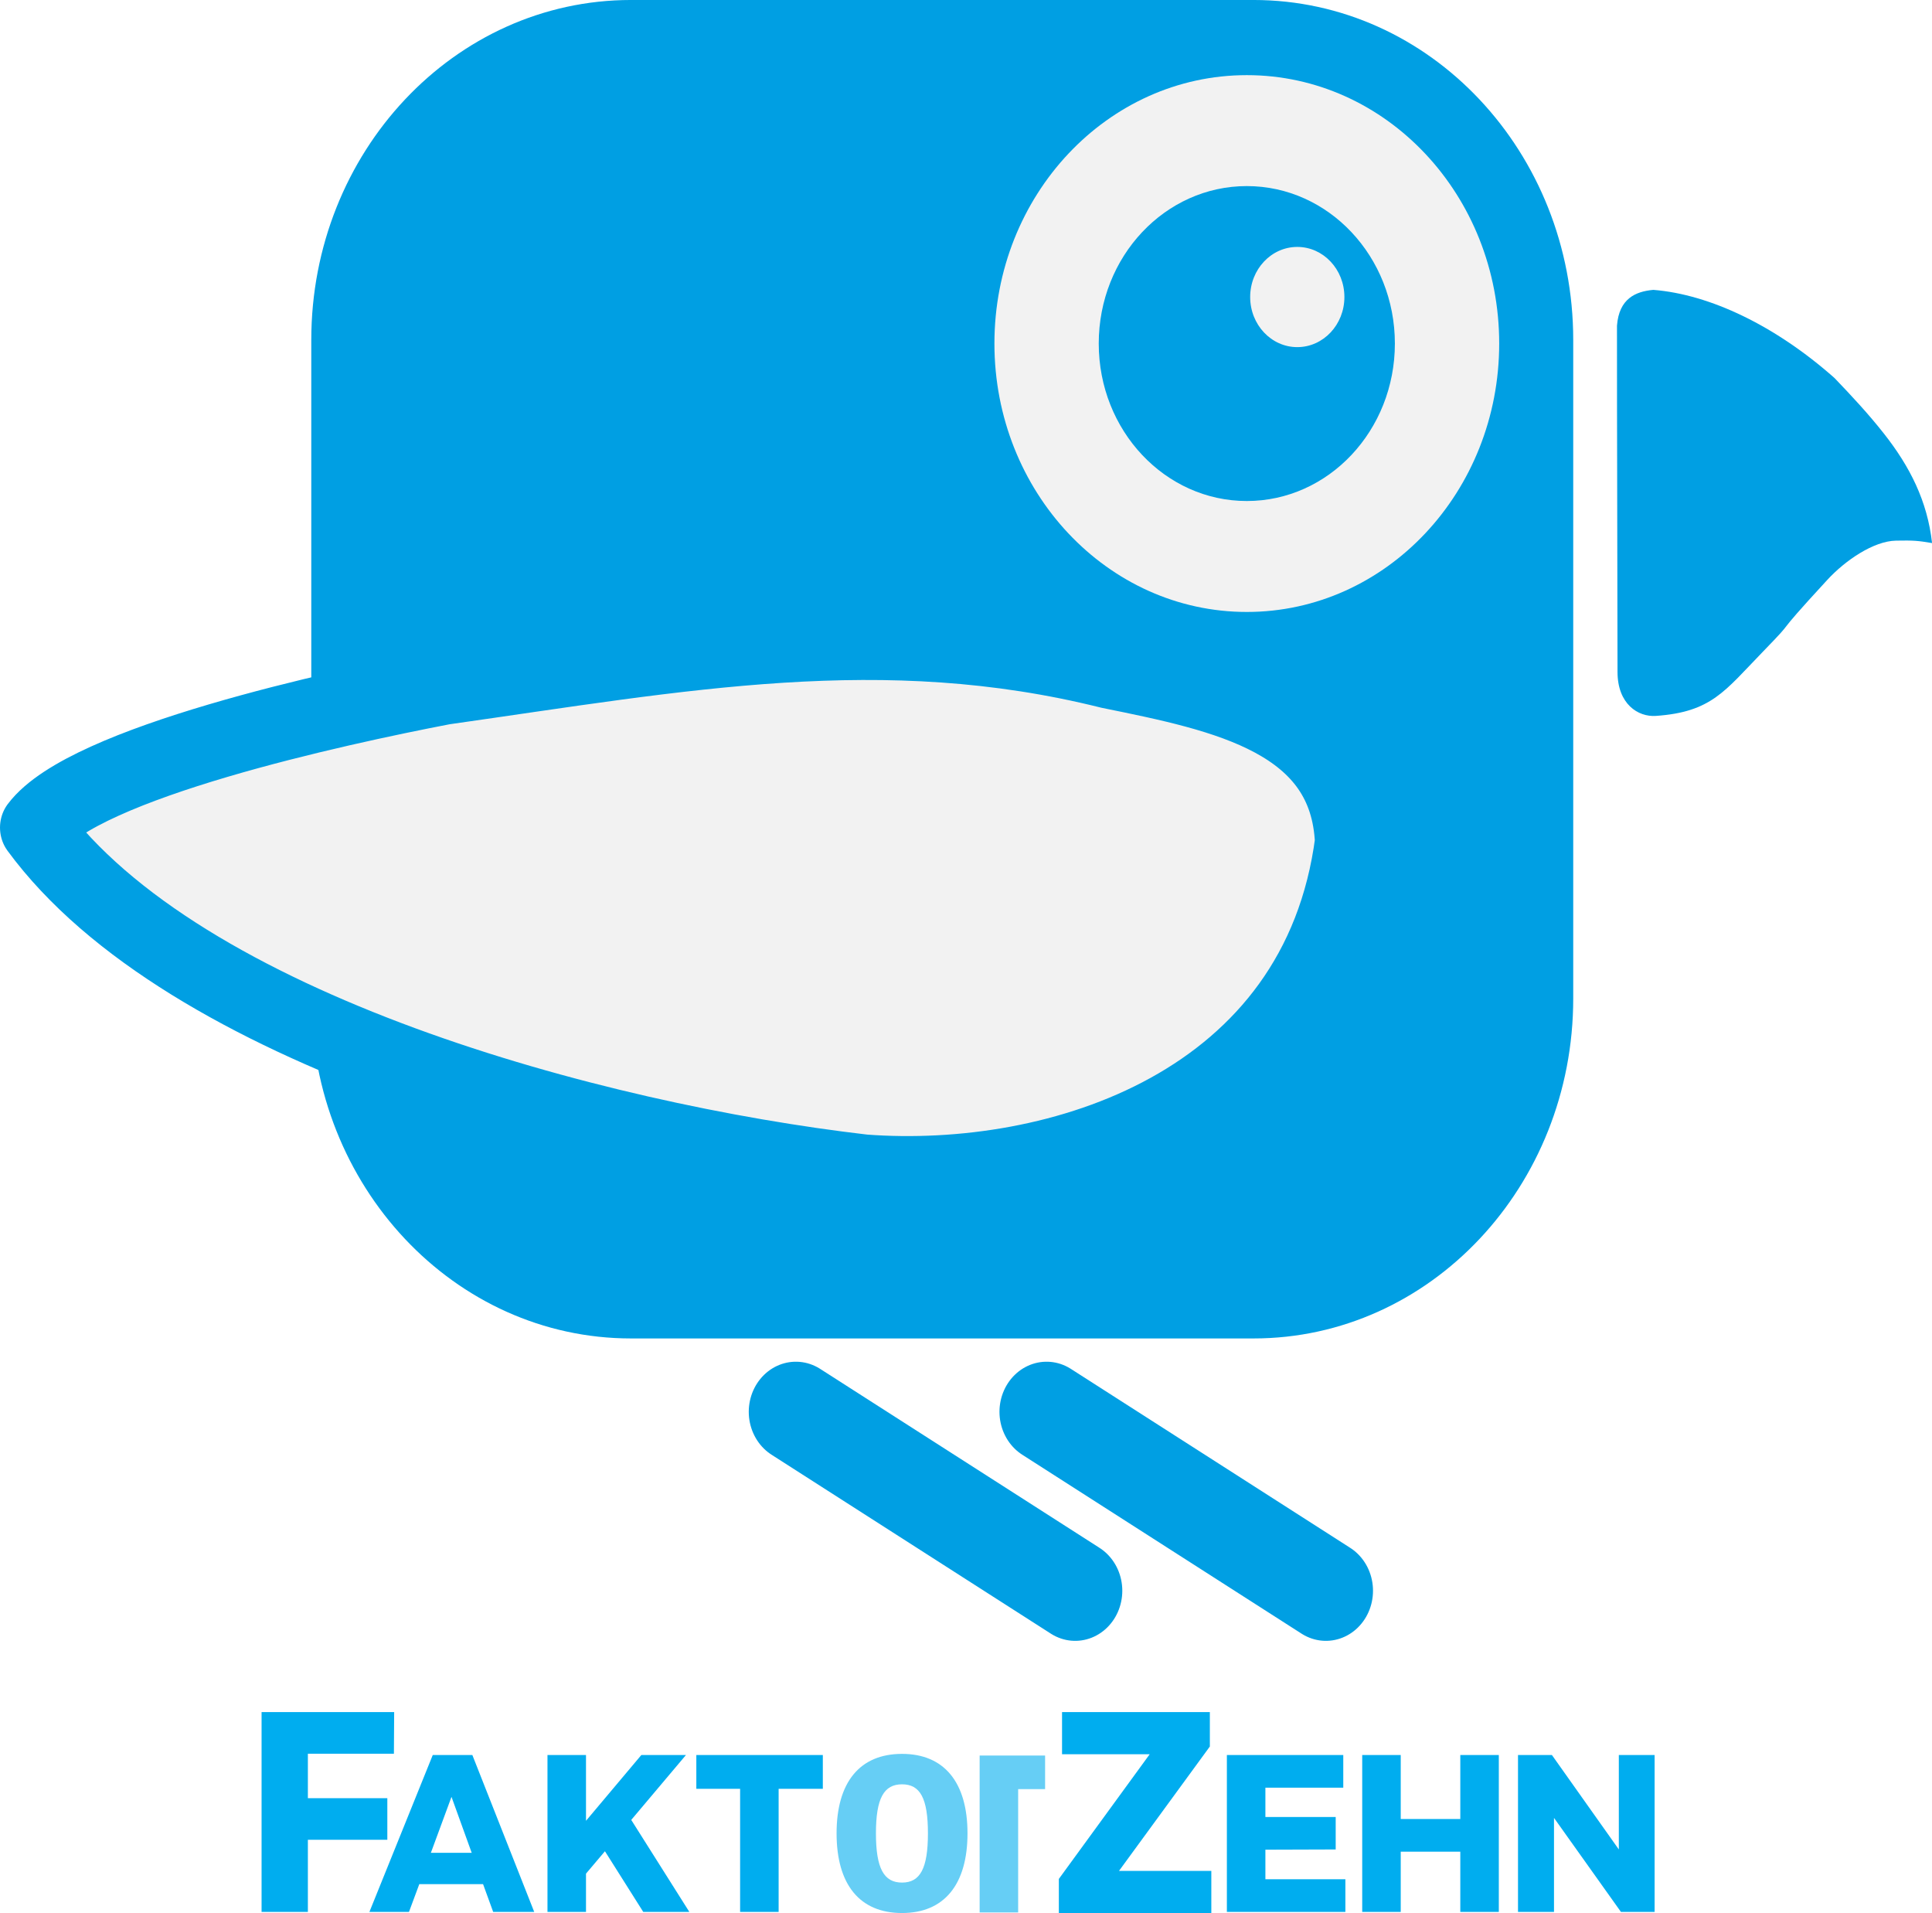
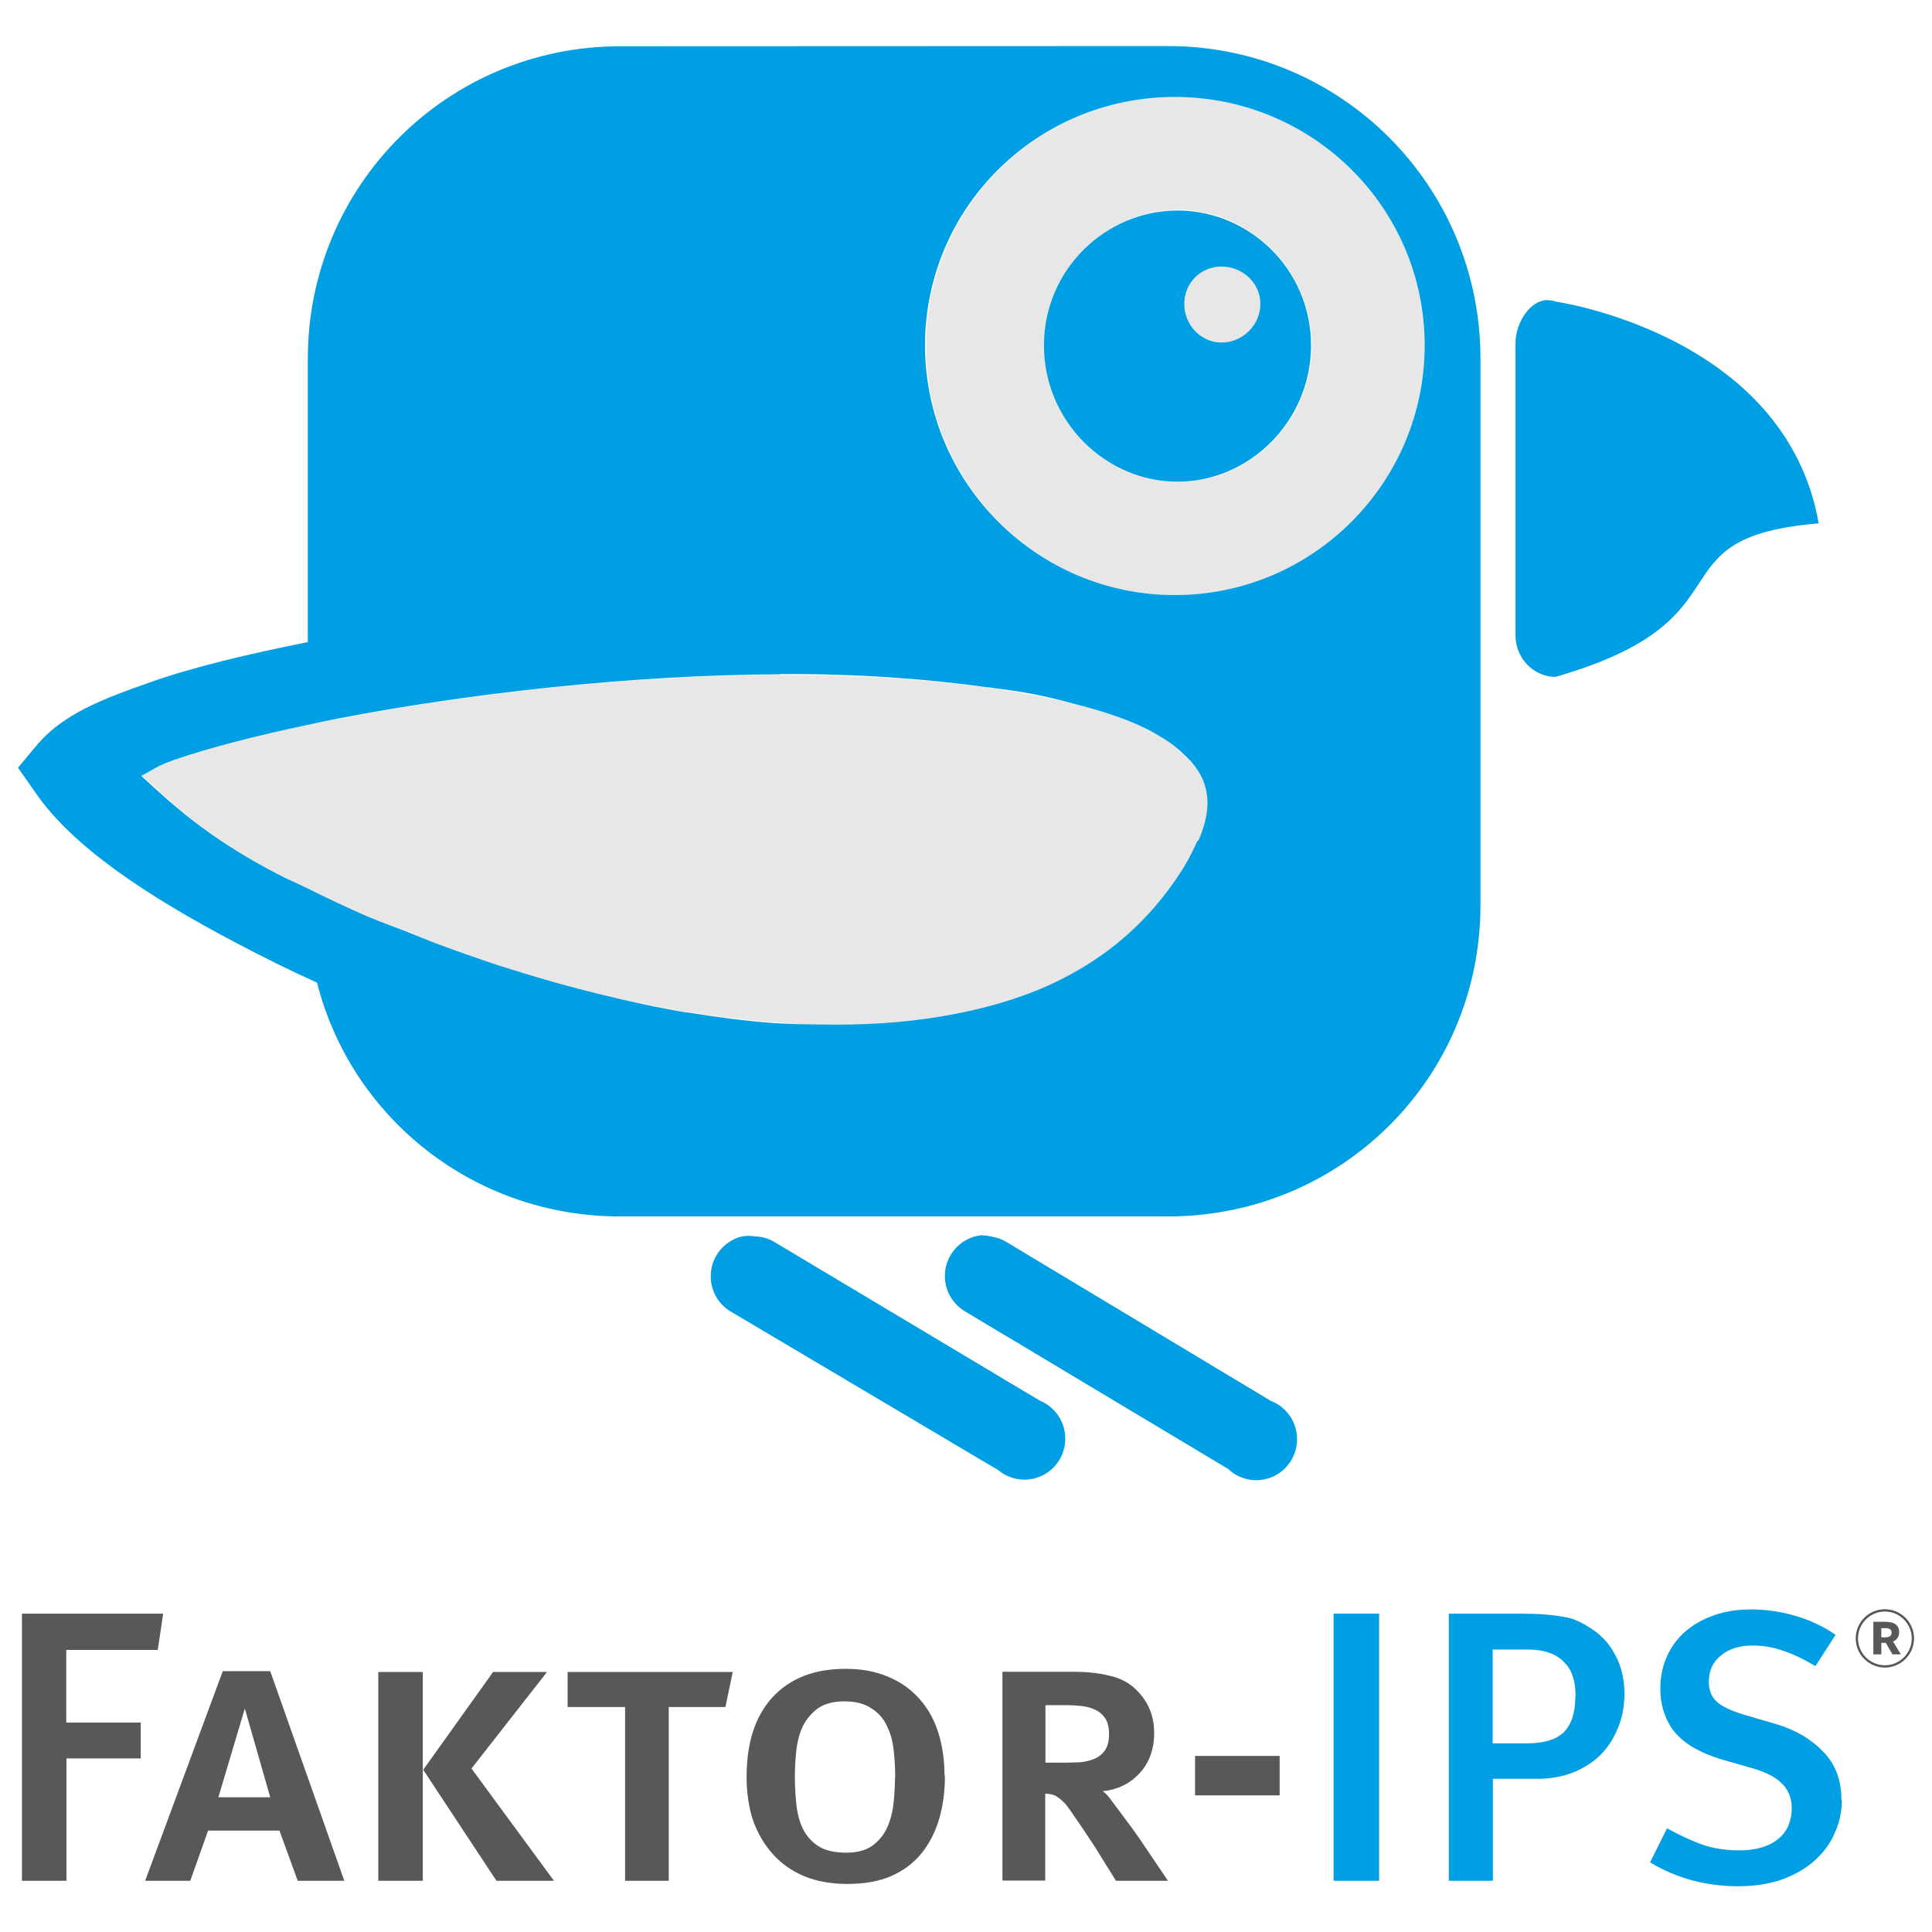
- <svg xmlns="http://www.w3.org/2000/svg" width="10.69mm" height="10.583mm" viewBox="0 0 10.69 10.583" version="1.1" id="svg8">
+ <svg xmlns="http://www.w3.org/2000/svg" width="40" height="40" viewBox="0 0 10.583 10.583" version="1.1" id="svg8">
  <defs id="defs2" />
  <g id="layer1" transform="translate(209.0456,261.2616)">
    <g transform="matrix(1.123576,0,0,1.176147,-209.6415,-599.3716)" id="layer1-3">
-       <g id="layer1-6" style="opacity:1" transform="matrix(0.00663297,0,0,0.00673751,0.3871405,288.1803)">
-         <rect style="fill:#009fe3;fill-opacity:1" id="rect4155" width="936.918" height="934.42" x="252.701" y="-105.053" ry="237.353" />
-         <path style="fill:none;fill-rule:evenodd;stroke:#009fe3;stroke-width:69.957;stroke-linecap:round;stroke-linejoin:miter;stroke-miterlimit:4;stroke-dasharray:none;stroke-opacity:1" d="M 612.478,880.585 819.849,1005.507" id="path4177" />
-         <path id="path4179" d="M 798.612,880.585 1005.983,1005.507" style="fill:none;fill-rule:evenodd;stroke:#009fe3;stroke-width:69.957;stroke-linecap:round;stroke-linejoin:miter;stroke-miterlimit:4;stroke-dasharray:none;stroke-opacity:1" />
-         <path style="fill:#009fe3;fill-opacity:1;fill-rule:evenodd;stroke:none;stroke-width:1px;stroke-linecap:butt;stroke-linejoin:miter;stroke-opacity:1" d="m 1222.099,122.305 c 0,97.835 0.226,97.36 0.403,241.815 0.028,22.417 15.334,31.498 28.473,30.634 41.283,-2.715 51.062,-17.316 79.13,-44.502 29.038,-28.127 2.975,-4.408 48.19,-50.505 13.322,-13.582 34.302,-27.058 50.937,-27.353 13.286,-0.236 16.248,0.037 26.798,1.692 -3.485,-29.432 -16.53,-53.489 -35.752,-76.438 -11.595,-13.843 -23.837,-26.187 -36.675,-38.78 -43.779,-36.482 -92.447,-58.394 -134.506,-61.548 -13.247,1.1 -25.45,6.129 -26.999,24.985 z" id="path4171" />
-         <circle r="187.384" cy="134.798" cx="947.27" id="circle4163" style="fill:#f2f2f2;fill-opacity:1" />
-         <circle r="109.932" cy="134.798" cx="947.27" id="circle4165" style="fill:#009fe3;fill-opacity:1" />
-         <circle style="fill:#f2f2f2;fill-opacity:1" id="path4161" cx="984.747" cy="102.318" r="34.978" />
-         <path style="fill:#f2f2f2;fill-opacity:1;fill-rule:evenodd;stroke:#009fe3;stroke-width:52.467;stroke-linecap:butt;stroke-linejoin:round;stroke-miterlimit:4;stroke-dasharray:none;stroke-opacity:1" d="M 47.828,472.713 C 84.161,427.356 271.863,389.022 351.39,374.649 528.43,351.042 677.199,324.051 844.833,363.406 930.598,379.786 1020.183,396.745 1024.097,482.707 998.717,666.692 806.594,723.34 663.071,713.188 461.654,691.144 157.868,613.683 47.828,472.713 Z" id="path4175" />
+       <path style="fill:#e7e7e7;fill-opacity:1;stroke:none;stroke-width:0.392" d="m 6.261,287.922 c -0.672,0 -1.215,0.52 -1.215,1.161 0,0.641 0.543,1.161 1.215,1.161 0.672,0 1.215,-0.52 1.215,-1.161 0,-0.641 -0.543,-1.161 -1.215,-1.161 z m 0.013,0.527 c 0.35,0 0.652,0.281 0.652,0.634 0,0.354 -0.301,0.634 -0.652,0.634 -0.35,0 -0.652,-0.281 -0.652,-0.634 0,-0.354 0.301,-0.634 0.652,-0.634 z m 0.213,0.263 c -0.102,0 -0.188,0.082 -0.188,0.18 0,0.098 0.086,0.18 0.188,0.18 0.102,0 0.188,-0.082 0.188,-0.18 0,-0.098 -0.086,-0.18 -0.188,-0.18 z m -2.155,1.903 c -0.724,0.004 -1.511,0.087 -2.143,0.204 -0.056,0.01 -0.11,0.013 -0.163,0.024 -0.247,0.05 -0.467,0.11 -0.639,0.168 -0.092,0.031 -0.102,0.042 -0.163,0.072 0.145,0.128 0.312,0.286 0.652,0.455 0.047,0.023 0.101,0.049 0.15,0.072 0.093,0.043 0.2,0.09 0.301,0.132 0.065,0.027 0.132,0.046 0.2,0.072 0.037,0.014 0.075,0.034 0.113,0.048 0.083,0.03 0.165,0.056 0.251,0.084 0.061,0.019 0.126,0.042 0.188,0.06 0.125,0.037 0.248,0.066 0.376,0.096 0.143,0.034 0.282,0.061 0.426,0.084 0.002,2.2e-4 0.011,-2.3e-4 0.013,0 0.142,0.022 0.274,0.038 0.414,0.048 0.002,1.2e-4 0.011,-1.1e-4 0.013,0 0.068,0.005 0.133,0.011 0.2,0.012 0.206,0.004 0.416,-0.006 0.601,-0.036 0.188,-0.03 0.354,-0.075 0.514,-0.144 0.106,-0.046 0.209,-0.102 0.301,-0.168 0.046,-0.033 0.096,-0.069 0.138,-0.108 0.083,-0.077 0.159,-0.163 0.226,-0.263 0.031,-0.047 0.057,-0.093 0.075,-0.132 0.001,-0.003 -0.001,-0.009 0,-0.012 0.055,-0.121 0.049,-0.198 0.025,-0.263 -0.008,-0.022 -0.022,-0.05 -0.038,-0.072 -0.016,-0.022 -0.038,-0.038 -0.063,-0.06 -0.026,-0.023 -0.051,-0.05 -0.088,-0.072 -0.035,-0.021 -0.067,-0.04 -0.113,-0.06 -0.093,-0.041 -0.21,-0.077 -0.338,-0.108 -0.063,-0.015 -0.118,-0.023 -0.188,-0.036 -0.07,-0.013 -0.15,-0.026 -0.226,-0.036 -0.303,-0.041 -0.653,-0.061 -1.015,-0.06 z" id="path6614-2" />
+       <path id="path6616-9" d="m 3.555,287.688 c -0.845,0 -1.524,0.65 -1.524,1.456 v 1.319 c -0.292,0.056 -0.554,0.115 -0.768,0.187 -0.237,0.079 -0.422,0.149 -0.547,0.286 l -0.098,0.112 0.091,0.124 c 0.175,0.238 0.515,0.463 0.983,0.697 0.119,0.06 0.251,0.123 0.384,0.18 0.167,0.629 0.764,1.089 1.478,1.089 h 2.67 c 0.845,0 1.524,-0.644 1.524,-1.45 v -2.545 c 0,-0.805 -0.679,-1.456 -1.524,-1.456 z m 2.703,0.236 c 0.672,0 1.218,0.516 1.218,1.157 0,0.641 -0.546,1.163 -1.218,1.163 -0.672,0 -1.218,-0.523 -1.218,-1.163 0,-0.641 0.546,-1.157 1.218,-1.157 z m 0.013,0.529 c -0.35,0 -0.651,0.275 -0.651,0.628 0,0.354 0.301,0.635 0.651,0.635 0.35,0 0.651,-0.281 0.651,-0.635 0,-0.354 -0.301,-0.628 -0.651,-0.628 z m 0.215,0.261 c 0.102,0 0.189,0.077 0.189,0.174 0,0.098 -0.086,0.18 -0.189,0.18 -0.102,0 -0.182,-0.083 -0.182,-0.18 0,-0.098 0.08,-0.174 0.182,-0.174 z m 1.589,0.156 c -0.084,2.3e-4 -0.156,0.105 -0.156,0.199 v 1.363 c 0,0.108 0.09,0.193 0.195,0.193 0.984,-0.271 0.451,-0.648 1.283,-0.715 -0.162,-0.881 -1.283,-1.033 -1.283,-1.033 -0.012,-0.005 -0.027,-0.006 -0.039,-0.006 z m -3.738,1.742 c 0.362,-0.002 0.706,0.021 1.009,0.062 0.002,2.2e-4 0.004,-2.3e-4 0.006,0 0.076,0.01 0.145,0.018 0.215,0.031 0.07,0.013 0.133,0.028 0.195,0.044 0.128,0.031 0.239,0.065 0.332,0.106 0.046,0.02 0.082,0.041 0.117,0.062 0.037,0.022 0.065,0.045 0.091,0.069 0.025,0.022 0.043,0.04 0.059,0.062 0.016,0.022 0.031,0.046 0.039,0.069 0.024,0.066 0.029,0.147 -0.026,0.268 -0.001,0.003 -0.005,0.004 -0.007,0.006 -0.018,0.038 -0.041,0.084 -0.072,0.131 -0.067,0.101 -0.144,0.191 -0.228,0.268 -0.042,0.038 -0.084,0.073 -0.13,0.106 -0.092,0.066 -0.193,0.122 -0.3,0.168 -0.16,0.068 -0.333,0.113 -0.521,0.143 -0.186,0.03 -0.387,0.041 -0.593,0.037 -0.002,-4e-5 -0.004,6e-5 -0.007,0 -0.067,-9.8e-4 -0.134,-0.002 -0.202,-0.006 -0.002,-1.2e-4 -0.004,10e-5 -0.007,0 -0.139,-0.01 -0.281,-0.028 -0.423,-0.05 -0.002,-2.3e-4 -0.004,2.3e-4 -0.007,0 -0.144,-0.023 -0.286,-0.053 -0.43,-0.087 -0.128,-0.03 -0.253,-0.063 -0.378,-0.1 -0.062,-0.018 -0.122,-0.036 -0.182,-0.056 -0.086,-0.028 -0.171,-0.057 -0.254,-0.087 -0.038,-0.014 -0.073,-0.029 -0.111,-0.043 -0.068,-0.026 -0.136,-0.048 -0.202,-0.075 -0.101,-0.042 -0.2,-0.087 -0.293,-0.131 -0.049,-0.023 -0.103,-0.045 -0.15,-0.069 -0.339,-0.169 -0.512,-0.326 -0.658,-0.454 0.061,-0.03 0.071,-0.044 0.163,-0.075 0.172,-0.057 0.398,-0.112 0.645,-0.162 0.053,-0.011 0.101,-0.021 0.156,-0.031 0.632,-0.116 1.425,-0.202 2.149,-0.205 z m 0.983,2.613 a 0.199,0.191 0 0 0 -0.085,0.355 l 1.283,0.734 a 0.199,0.191 0 1 0 0.208,-0.317 l -1.289,-0.74 a 0.199,0.191 0 0 0 -0.072,-0.025 0.199,0.191 0 0 0 -0.046,-0.006 z m -1.172,0.006 a 0.199,0.191 0 0 0 -0.046,0.355 l 1.296,0.734 a 0.199,0.191 0 1 0 0.202,-0.324 l -1.296,-0.74 a 0.199,0.191 0 0 0 -0.091,-0.025 0.199,0.191 0 0 0 -0.065,0 z" style="fill:#009fe3;fill-opacity:1;stroke:#009fe3;stroke-width:0;stroke-miterlimit:4;stroke-dasharray:none;stroke-opacity:1" />
+       <g aria-label="Faktor-IPS" transform="scale(1.023127,0.9773959)" id="text3544-0-6-6-0" style="font-size:4.707px;line-height:0%;font-family:OpenSymbol;-inkscape-font-specification:OpenSymbol;letter-spacing:-0.001px;word-spacing:0px;fill:#009fe3;stroke-width:0.392">
+         <path d="m 1.27,301.983 0.026,-0.173 H 0.623 v 1.273 h 0.212 v -0.583 H 1.189 v -0.171 H 0.834 v -0.346 z" style="font-weight:bold;font-size:1.84px;line-height:1.25;font-family:MetaMediumLF-Caps;-inkscape-font-specification:'MetaMediumLF-Caps Bold';text-align:end;letter-spacing:0px;text-anchor:end;fill:#585858" id="path6553" />
+         <path d="M 1.937,303.083 H 2.159 L 1.806,302.084 H 1.58 l -0.37,0.999 h 0.215 l 0.085,-0.239 h 0.34 z m -0.252,-0.821 0.121,0.423 h -0.247 z" style="font-weight:bold;font-size:1.84px;line-height:1.25;font-family:MetaMediumLF-Caps;-inkscape-font-specification:'MetaMediumLF-Caps Bold';text-align:end;letter-spacing:0px;text-anchor:end;fill:#585858" id="path6555" />
+         <path d="M 2.884,303.083 H 3.158 L 2.765,302.548 3.125,302.088 H 2.868 l -0.333,0.466 z m -0.563,0 h 0.212 v -0.995 H 2.321 Z" style="font-weight:bold;font-size:1.84px;line-height:1.25;font-family:MetaMediumLF-Caps;-inkscape-font-specification:'MetaMediumLF-Caps Bold';text-align:end;letter-spacing:0px;text-anchor:end;fill:#585858" id="path6557" />
+         <path d="m 3.975,302.255 0.035,-0.167 H 3.223 v 0.167 h 0.274 v 0.828 h 0.208 v -0.828 z" style="font-weight:bold;font-size:1.84px;line-height:1.25;font-family:MetaMediumLF-Caps;-inkscape-font-specification:'MetaMediumLF-Caps Bold';text-align:end;letter-spacing:0px;text-anchor:end;fill:#585858" id="path6559" />
+         <path d="m 5.019,302.583 q 0,-0.112 -0.029,-0.204 -0.029,-0.094 -0.09,-0.162 -0.059,-0.068 -0.147,-0.105 -0.088,-0.039 -0.206,-0.039 -0.223,0 -0.348,0.136 -0.123,0.134 -0.123,0.379 0,0.114 0.031,0.208 0.033,0.092 0.094,0.16 0.061,0.068 0.149,0.105 0.09,0.037 0.206,0.037 0.121,0 0.208,-0.037 0.088,-0.039 0.144,-0.107 0.057,-0.07 0.085,-0.164 0.028,-0.094 0.028,-0.208 z m -0.236,0.007 q 0,0.061 -0.007,0.125 -0.007,0.064 -0.031,0.116 -0.024,0.051 -0.07,0.085 -0.046,0.033 -0.125,0.033 -0.083,0 -0.132,-0.031 -0.048,-0.031 -0.074,-0.083 -0.024,-0.051 -0.031,-0.116 -0.007,-0.066 -0.007,-0.134 0,-0.061 0.007,-0.123 0.007,-0.064 0.031,-0.116 0.026,-0.051 0.072,-0.085 0.048,-0.033 0.125,-0.033 0.081,0 0.129,0.033 0.05,0.031 0.074,0.083 0.026,0.051 0.033,0.118 0.007,0.064 0.007,0.129 z" style="font-weight:bold;font-size:1.84px;line-height:1.25;font-family:MetaMediumLF-Caps;-inkscape-font-specification:'MetaMediumLF-Caps Bold';text-align:end;letter-spacing:0px;text-anchor:end;fill:#585858" id="path6561" />
+         <path d="m 5.836,303.083 h 0.248 l -0.136,-0.201 q -0.035,-0.051 -0.072,-0.099 -0.035,-0.048 -0.059,-0.079 -0.022,-0.033 -0.044,-0.048 0.107,-0.011 0.175,-0.085 0.07,-0.075 0.07,-0.193 0,-0.134 -0.103,-0.221 -0.048,-0.039 -0.118,-0.053 -0.068,-0.017 -0.167,-0.017 H 5.295 v 0.995 h 0.204 v -0.414 q 0.035,0 0.057,0.015 0.022,0.015 0.04,0.035 0.02,0.024 0.05,0.07 0.031,0.044 0.09,0.134 z m -0.033,-0.701 q 0,0.05 -0.018,0.077 -0.018,0.028 -0.05,0.042 -0.029,0.013 -0.068,0.017 -0.039,0.002 -0.077,0.002 h -0.09 v -0.274 h 0.099 q 0.035,0 0.072,0.004 0.037,0.004 0.066,0.018 0.029,0.013 0.048,0.041 0.018,0.028 0.018,0.074 z" style="font-weight:bold;font-size:1.84px;line-height:1.25;font-family:MetaMediumLF-Caps;-inkscape-font-specification:'MetaMediumLF-Caps Bold';text-align:end;letter-spacing:0px;text-anchor:end;fill:#585858" id="path6563" />
+         <path d="m 6.213,302.676 h 0.403 v -0.188 H 6.213 Z" style="font-weight:bold;font-size:1.84px;line-height:1.25;font-family:MetaMediumLF-Caps;-inkscape-font-specification:'MetaMediumLF-Caps Bold';text-align:end;letter-spacing:0px;text-anchor:end;fill:#585858" id="path6565" />
+         <path d="m 6.873,303.083 h 0.217 v -1.273 H 6.873 Z" style="fill:#009fe3" id="path6567" />
+         <path d="m 8.259,302.191 q 0,-0.105 -0.046,-0.188 -0.044,-0.083 -0.129,-0.132 -0.026,-0.017 -0.053,-0.028 -0.028,-0.013 -0.064,-0.018 -0.037,-0.007 -0.086,-0.011 -0.05,-0.004 -0.12,-0.004 H 7.422 v 1.273 h 0.21 v -0.486 h 0.215 q 0.086,0 0.162,-0.028 0.075,-0.029 0.131,-0.081 0.055,-0.053 0.086,-0.129 0.033,-0.075 0.033,-0.169 z m -0.234,0.013 q 0,0.116 -0.055,0.171 -0.055,0.053 -0.173,0.053 H 7.631 v -0.447 h 0.166 q 0.12,0 0.177,0.063 0.052,0.051 0.052,0.16 z" style="fill:#009fe3" id="path6569" />
+         <path d="m 9.293,302.699 q 0,-0.144 -0.088,-0.232 -0.086,-0.09 -0.224,-0.131 l -0.151,-0.044 q -0.094,-0.028 -0.132,-0.063 -0.037,-0.035 -0.037,-0.094 0,-0.079 0.057,-0.125 0.057,-0.048 0.151,-0.048 0.075,0 0.144,0.024 0.068,0.022 0.156,0.074 l 0.096,-0.149 q -0.085,-0.059 -0.19,-0.09 -0.103,-0.031 -0.213,-0.031 -0.098,0 -0.177,0.028 -0.079,0.028 -0.136,0.077 -0.057,0.05 -0.088,0.12 -0.031,0.068 -0.031,0.153 0,0.105 0.053,0.186 0.037,0.053 0.098,0.09 0.061,0.037 0.149,0.063 l 0.136,0.039 q 0.099,0.028 0.144,0.074 0.046,0.046 0.046,0.116 0,0.096 -0.066,0.149 -0.066,0.053 -0.184,0.053 -0.099,0 -0.178,-0.028 -0.077,-0.028 -0.166,-0.077 l -0.081,0.162 q 0.094,0.057 0.201,0.086 0.107,0.028 0.217,0.028 0.121,0 0.213,-0.033 0.094,-0.035 0.156,-0.092 0.063,-0.057 0.094,-0.131 0.033,-0.074 0.033,-0.153 z" style="fill:#009fe3" id="path6571" />
      </g>
-       <g id="g10" transform="matrix(0.00936343,0,0,-0.00951101,1.735057,296.9681)">
-         <g id="g12" transform="scale(0.1)">
-           <path d="M 5166,1304.42 V 528.422 h 623.24 V 690.039 H 5368.58 V 836.16 l 369.74,1.11 V 997.781 H 5368.58 V 1142.8 h 409.59 v 161.62 z m 711.78,0 V 528.422 h 202.58 v 297.777 h 313.28 V 528.422 h 202.58 v 775.998 h -202.58 v -316.6 h -313.28 v 316.6 z m 819.38,0 V 528.422 h 189.29 V 993.355 L 7238.48,528.422 H 7415.6 V 1304.42 H 7227.41 V 837.27 l -352.03,467.15 h -178.22" style="fill:#00adef;fill-opacity:1;fill-rule:nonzero;stroke:none" id="path14" />
-           <path d="m 3457.56,1309.96 c -222.51,0 -344.28,-140.59 -344.28,-392.987 0,-253.504 121.77,-394.094 344.28,-394.094 221.4,0 344.28,140.59 344.28,394.094 0,252.397 -122.88,392.987 -344.28,392.987 z m 0,-150.55 c 95.2,0 136.16,-68.64 136.16,-242.437 0,-173.801 -40.96,-243.543 -136.16,-243.543 -95.2,0 -137.27,69.742 -137.27,243.543 0,173.797 42.07,242.437 137.27,242.437" style="fill:#66cef5;fill-opacity:1;fill-rule:nonzero;stroke:none" id="path16" />
-           <path d="m 1307.19,528.422 h 215.86 L 1197.6,1304.42 H 989.48 L 656.273,528.422 H 864.387 L 918.633,665.68 H 1254.05 Z M 979.516,820.66 1088,1097.41 1194.27,820.66 Z M 2338.91,528.422 2033.37,983.391 2321.19,1304.42 H 2086.51 L 1795.37,978.965 V 1304.42 H 1592.79 V 528.422 h 202.58 V 717.711 L 1895,828.41 2096.47,528.422 Z m 36.75,775.998 v -167.15 h 230.25 V 528.422 h 202.58 v 608.848 h 232.47 v 167.15 h -665.3" style="fill:#00adef;fill-opacity:1;fill-rule:nonzero;stroke:none" id="path18" />
-           <path d="M 4209.96,1301.75 V 1135.7 h -141.7 V 525.738 h -202.58 v 776.012 h 344.28" style="fill:#66cef5;fill-opacity:1;fill-rule:nonzero;stroke:none" id="path20" />
-           <path d="M 786.449,1516.54 H 89.125 V 528.422 H 332.656 V 885.043 H 750.52 V 1090.84 H 332.656 v 219.89 h 452.461" style="fill:#00adef;fill-opacity:1;fill-rule:nonzero;stroke:none" id="path22" />
-           <path d="m 4299.06,1516.54 v -208.37 h 461.01 L 4282.28,691.559 V 522.879 H 5084.2 V 731.25 h -485.55 l 477.8,615.19 v 170.1 h -777.39" style="fill:#00adef;fill-opacity:1;fill-rule:nonzero;stroke:none" id="path24" />
-         </g>
+       <g aria-label="Ⓡ" transform="scale(1.023127,0.9773959)" id="text4218-3-3" style="font-size:0.414px;line-height:0%;font-family:OpenSymbol;-inkscape-font-specification:OpenSymbol;letter-spacing:-0px;word-spacing:0px;fill:#585858;stroke-width:0.034">
+         <path d="m 9.483,301.879 h 0.018 c 0.02,0 0.031,0.006 0.031,0.021 0,0.015 -0.01,0.023 -0.031,0.023 h -0.018 z m -0.038,-0.03 v 0.155 h 0.038 v -0.055 h 0.021 l 0.032,0.055 h 0.04 l -0.037,-0.061 c 0.018,-0.008 0.029,-0.023 0.029,-0.045 0,-0.037 -0.029,-0.049 -0.064,-0.049 z m 0.055,0.207 c -0.071,0 -0.128,-0.058 -0.128,-0.128 0,-0.07 0.057,-0.128 0.128,-0.128 0.071,0 0.128,0.058 0.128,0.128 0,0.071 -0.058,0.128 -0.128,0.128 z m 0,-0.267 c -0.077,0 -0.139,0.062 -0.139,0.139 0,0.077 0.063,0.139 0.139,0.139 0.076,0 0.139,-0.062 0.139,-0.139 0,-0.077 -0.063,-0.139 -0.139,-0.139 z" style="font-weight:bold;font-size:0.295px;line-height:1.25;font-family:MetaMediumLF-Caps;-inkscape-font-specification:'MetaMediumLF-Caps Bold';text-align:end;letter-spacing:0px;text-anchor:end" id="path10417" />
      </g>
    </g>
  </g>
</svg>
